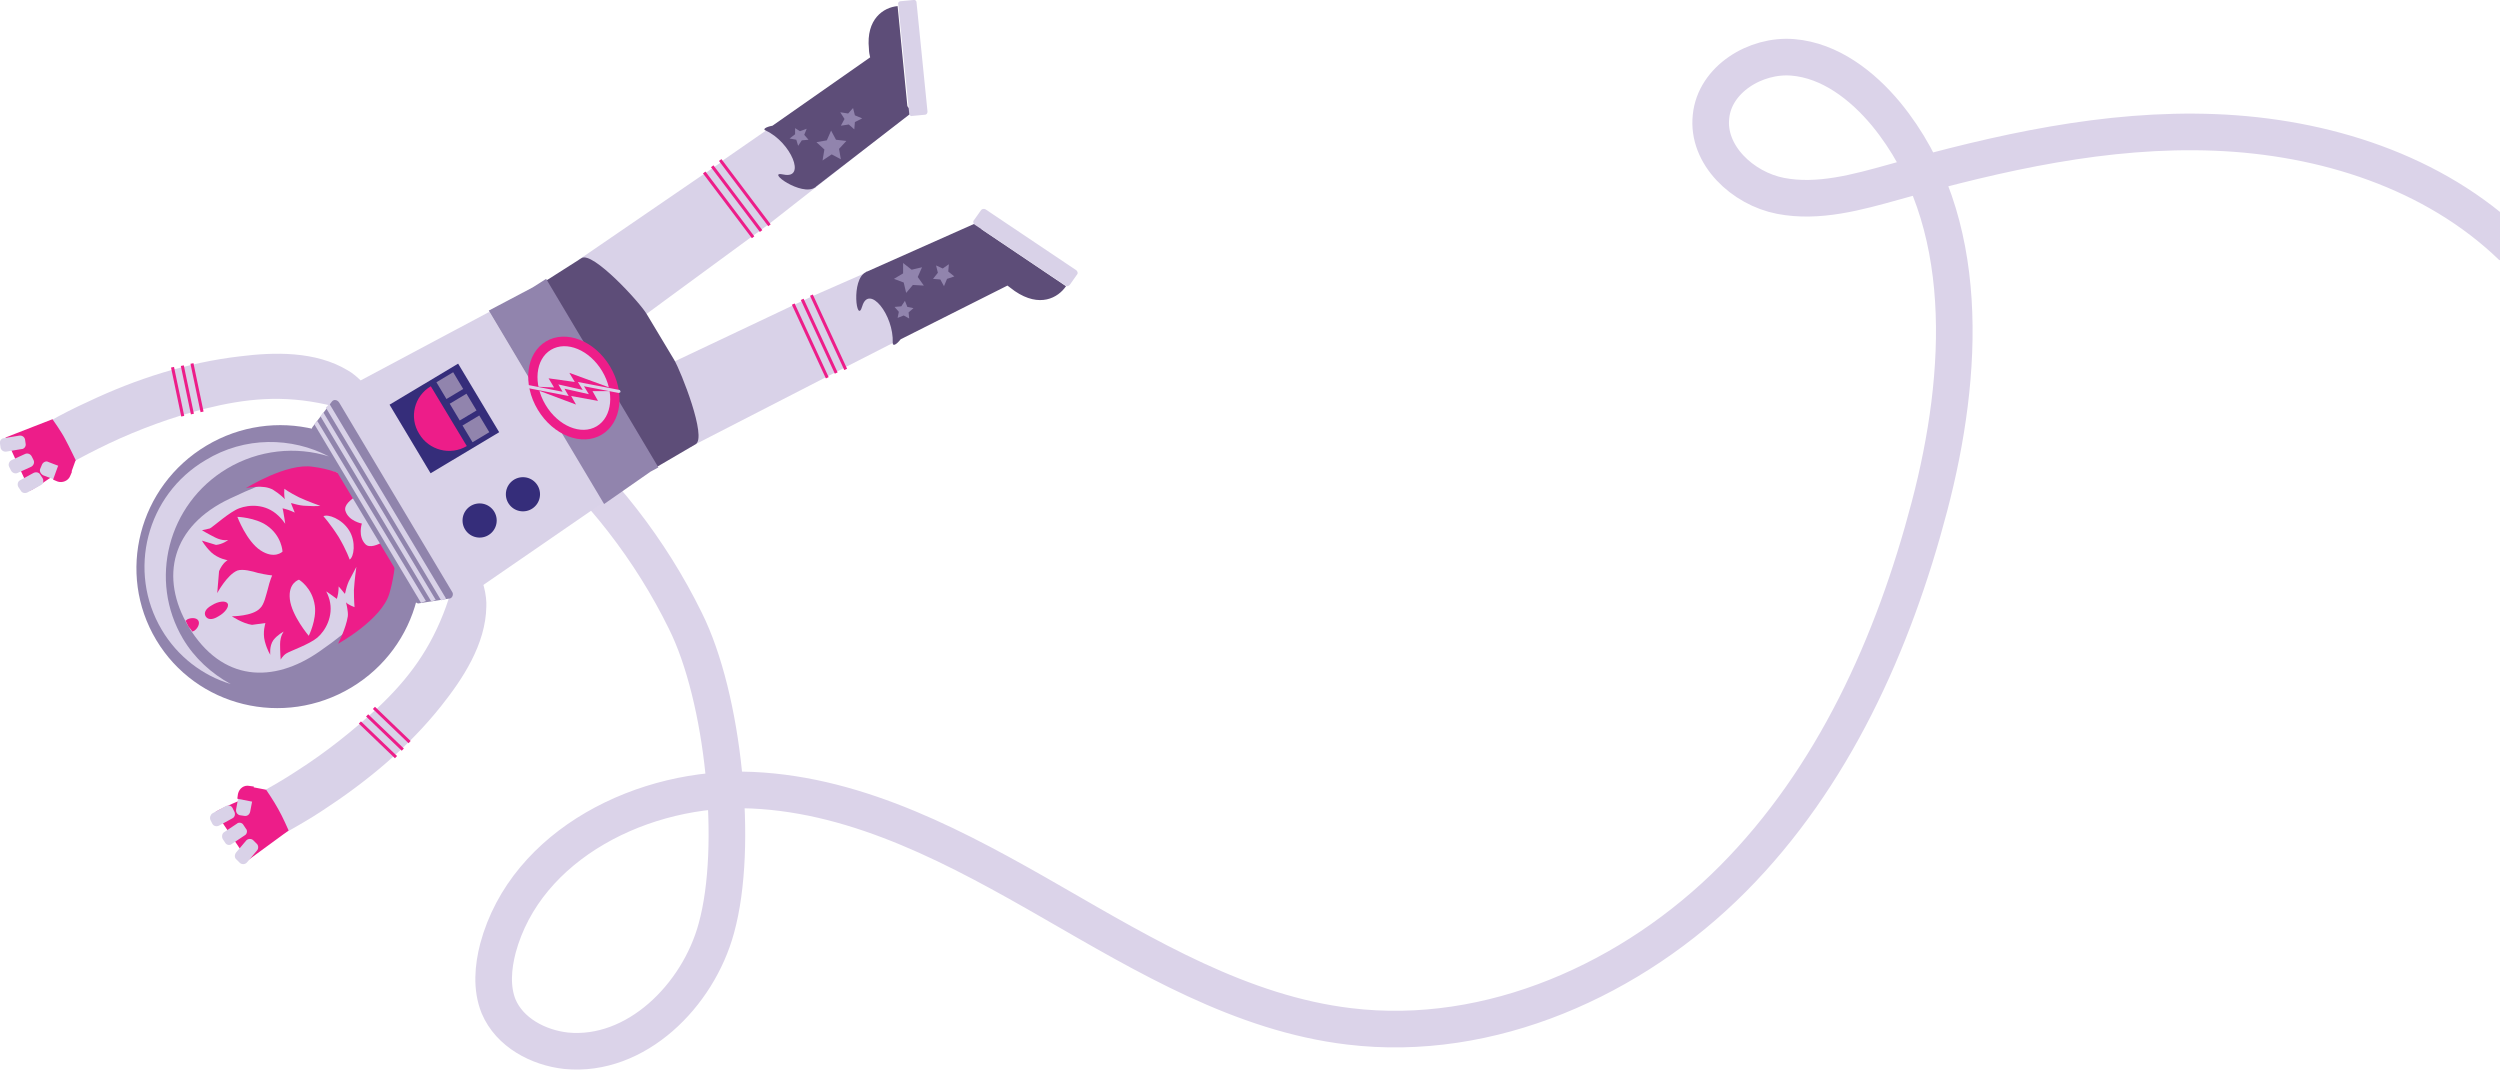
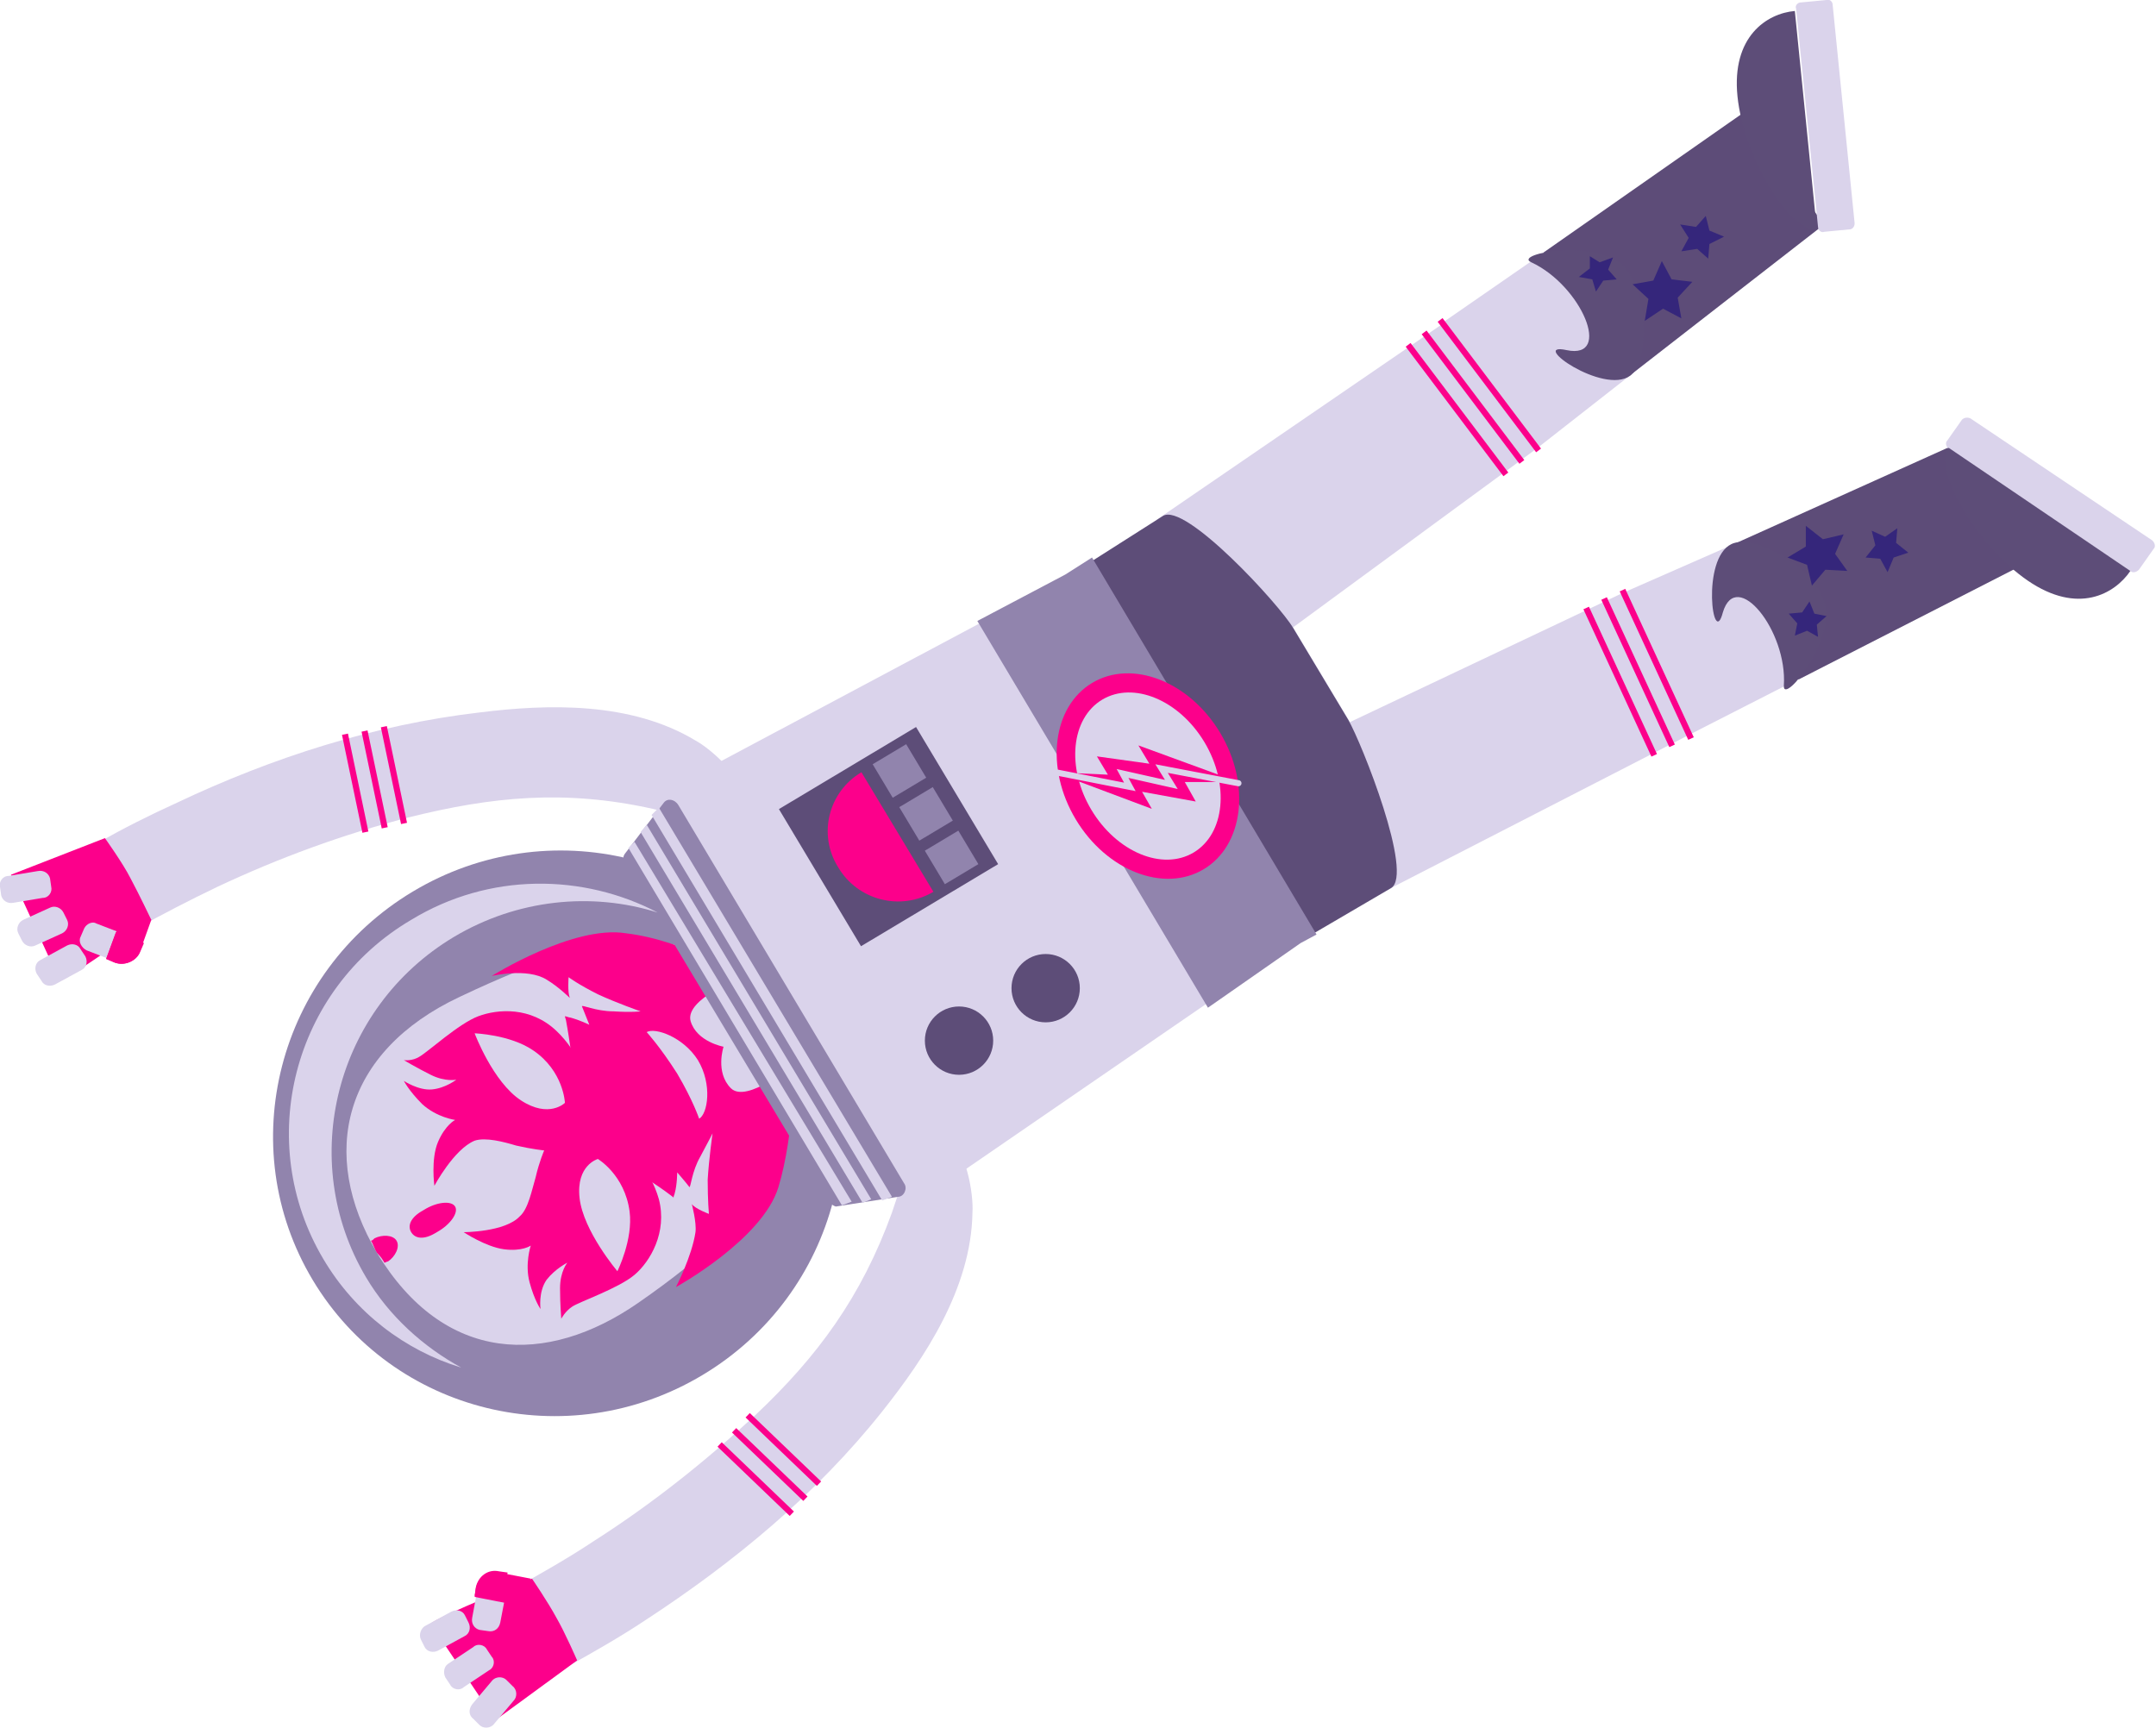
- <svg xmlns="http://www.w3.org/2000/svg" version="1.2" baseProfile="tiny" viewBox="0 0 409.7 175.3">
-   <path stroke="#DBD3E9" stroke-width="6" stroke-miterlimit="10" d="M88.7 71.3c9.8 8.4 17.9 18.8 23.6 30.4 6.3 12.6 8.8 37 5.1 50.4-3 11.1-13.2 21.2-24.6 20.1-4.6-.5-9.3-3-11.1-7.3-1.2-3-.9-6.4-.1-9.5 4.6-17.1 24-26.7 41.7-25.9 17.7.8 33.9 9.6 49.2 18.4 15.3 8.8 31 18.2 48.6 20.3 23.1 2.8 46.5-7.7 62.9-24.2s26.3-38.5 32.2-61c5.7-21.7 7.1-47-7.1-64.3-3.9-4.7-9.2-8.8-15.3-9.3-6.1-.5-12.8 3.6-13.4 9.7-.7 6.3 5.2 11.8 11.4 13 6.2 1.2 12.6-.6 18.7-2.3 17.1-4.8 34.7-8.8 52.5-8.1s35.9 6.4 48.7 18.8" fill="none" />
-   <ellipse transform="matrix(-.514 -.858 .858 -.514 -10.533 179.821)" fill="#9184AD" cx="45.7" cy="92.9" rx="23.1" ry="23.4" />
-   <path fill-rule="evenodd" fill="#D9D2E8" d="M80.2 51.1l-24.4 13c-.8.4-1.2 1.5-.7 2.2l18.7 31.3c.5.8 1.6.9 2.3.4l22.8-15.7-18.7-31.2z" />
-   <path fill="#D9D2E8" d="M11.4 76c1.8-1 4.1-2.2 6.4-3.3 5.1-2.4 10.3-4.3 15.7-5.7 6.8-1.7 12.8-2.3 20-.7 1.4.3 7.3 2.1 7.5-.6.1-1.8-2.7-4.3-4-5-5.3-3.2-12.1-3-17.7-2.3-8.6 1-17 3.7-24.8 7.4-2.2 1-4.6 2.2-6.3 3.2l3.2 7z" />
-   <g fill="#ED1D89">
-     <path d="M31.704 59.516l1.653 7.93-.489.102-1.653-7.93zM30.122 59.873l1.653 7.93-.489.102-1.653-7.93zM28.518 60.131l1.674 8.028-.49.102-1.674-8.028z" />
+ <svg xmlns="http://www.w3.org/2000/svg" version="1.2" baseProfile="tiny" x="0px" y="0px" viewBox="0 0 176.7 141.6" xml:space="preserve">
+   <g id="bg">
+     <g id="face_1_">
+ 	</g>
+     <g id="face">
+ 	</g>
  </g>
-   <path fill="#ED1D89" d="M4.9 80.4c.8-.2 7.5-5 7.5-5s-1-2.1-1.7-3.4c-.6-1.2-2.1-3.3-2.1-3.3l-7.7 3 4 8.7z" />
-   <path fill="#D9D2E8" d="M6.9 76.1l-.3.7c-.2.4.1.9.5 1.1l2.6 1 .8-2.2-2.6-1c-.3-.2-.8 0-1 .4z" />
-   <path fill="#ED1D89" d="M9.5 76.4l-.8 2.2.7.3c.8.3 1.8-.1 2.1-.9l.3-.7-2.3-.9zM8.7 78.6l.7.3c.8.3 1.8-.1 2.1-1l.9-2.5-2.2-.8-1.5 4z" />
-   <path fill="#D9D2E8" d="M.1 73.4l-.1-.7c-.1-.4.2-.9.7-.9l2.4-.4c.5-.1.9.2 1 .6l.1.7c.1.4-.2.9-.7.9l-2.4.4c-.5.1-.9-.2-1-.6zM1.8 77.1l-.3-.6c-.2-.4 0-.9.4-1.1l2.2-1c.4-.2.9 0 1.1.4l.3.6c.2.4 0 .9-.4 1.1l-2.2 1c-.4.2-.9 0-1.1-.4zM3.4 80.4l-.4-.6c-.2-.4-.1-.9.3-1.1l2.2-1.2c.4-.2.9-.1 1.1.3l.4.6c.2.4.1.9-.3 1.1l-2.2 1.2c-.4.2-.9.1-1.1-.3zM42.5 130c1.8-1 4.1-2.3 6.2-3.7 4.7-3 9.1-6.5 13.2-10.3 5.1-4.8 8.7-9.7 11.2-16.6.5-1.4 2.1-7.3 4.5-6.1 1.6.8 2.2 4.6 2.1 6.1-.1 6.2-3.9 11.9-7.4 16.3-5.4 6.8-12.2 12.4-19.4 17.1-2.1 1.4-4.4 2.7-6.2 3.7l-4.2-6.5z" />
-   <g fill="#ED1D89">
-     <path d="M66.949 121.796l-5.844-5.608.346-.361 5.844 5.608zM65.836 123.029l-5.844-5.608.346-.361 5.844 5.608zM64.722 124.261l-5.916-5.678.346-.361 5.916 5.678z" />
+   <g id="other">
+     <g id="asteroid_2_">
+       <g id="crater_17_">
+ 		</g>
+       <g id="crater_16_">
+ 		</g>
+       <g id="crater_15_">
+ 		</g>
+       <g id="crater_14_">
+ 		</g>
+       <g id="crater_13_">
+ 		</g>
+       <g id="crater_12_">
+ 		</g>
+       <g id="_carter_2_5_">
+ 		</g>
+       <g id="_carter_2_4_">
+ 		</g>
+     </g>
+     <g id="g1_2_">
+ 	</g>
+     <g id="asteroid_1_">
+       <g id="crater_11_">
+ 		</g>
+       <g id="crater_10_">
+ 		</g>
+       <g id="crater_9_">
+ 		</g>
+       <g id="crater_8_">
+ 		</g>
+       <g id="crater_7_">
+ 		</g>
+       <g id="crater_6_">
+ 		</g>
+       <g id="_carter_2_3_">
+ 		</g>
+       <g id="_carter_2_2_">
+ 		</g>
+     </g>
+     <g id="sity_1_">
+       <g id="ufo1_2_">
+ 		</g>
+       <g id="ufo1_1_">
+ 		</g>
+       <g id="ufo1">
+ 		</g>
+     </g>
+     <g id="sity">
+ 	</g>
+     <g id="ship_1_1_">
+ 	</g>
+     <g id="spaceman_2_1_">
+ 	</g>
+     <g id="ufo2_1_">
+ 	</g>
+     <g id="ufo2">
+ 	</g>
+     <g id="alien2">
+ 	</g>
+     <g id="asteroid">
+       <g id="crater_5_">
+ 		</g>
+       <g id="crater_4_">
+ 		</g>
+       <g id="crater_3_">
+ 		</g>
+       <g id="crater_2_">
+ 		</g>
+       <g id="crater_1_">
+ 		</g>
+       <g id="crater">
+ 		</g>
+       <g id="_carter_2_1_">
+ 		</g>
+       <g id="_carter_2">
+ 		</g>
+     </g>
+     <g id="alien3_1_">
+ 	</g>
+     <g id="alien3">
+ 	</g>
+     <g id="g2_2_">
+ 	</g>
+     <g id="g2_1_">
+ 	</g>
+     <g id="g2">
+ 	</g>
+     <g id="surfer_2_">
+ 	</g>
+     <g id="surfer_1_">
+ 	</g>
+     <g id="surfer">
+ 	</g>
+     <g id="g1_1_">
+ 	</g>
+     <g id="g1">
+ 	</g>
+     <g id="ship_1">
+ 	</g>
+     <g id="spaceman_1">
+ 	</g>
+     <g id="spaceman_2">
+ 	</g>
+     <g>
+       <g>
+         <g>
+           <path fill="#DAD3EB" d="M11.4,76c1.8-1,4.1-2.2,6.4-3.3c5.1-2.4,10.3-4.3,15.7-5.7c6.8-1.7,12.8-2.3,20-0.7      c1.4,0.3,7.3,2.1,7.5-0.6c0.1-1.8-2.7-4.3-4-5c-5.3-3.2-12.1-3-17.7-2.3c-8.6,1-17,3.7-24.8,7.4C12.3,66.8,9.9,68,8.2,69      L11.4,76z" />
+           <g>
+             <rect x="28.3" y="63.3" transform="matrix(0.2041 0.979 -0.979 0.2041 87.899 18.8906)" fill="#FC008B" width="8.1" height="0.5" />
+             <rect x="26.7" y="63.6" transform="matrix(0.2041 0.979 -0.979 0.2041 86.9365 20.7526)" fill="#FC008B" width="8.1" height="0.5" />
+             <rect x="25" y="63.9" transform="matrix(0.2041 0.979 -0.979 0.2041 85.9739 22.6145)" fill="#FC008B" width="8.2" height="0.5" />
+           </g>
+           <path fill="#FC008B" d="M4.9,80.4c0.8-0.2,7.5-5,7.5-5s-1-2.1-1.7-3.4c-0.6-1.2-2.1-3.3-2.1-3.3l-7.7,3L4.9,80.4z" />
+           <path fill="#DAD3EB" d="M6.9,76.1l-0.3,0.7c-0.2,0.4,0.1,0.9,0.5,1.1l2.6,1l0.8-2.2l-2.6-1C7.6,75.5,7.1,75.7,6.9,76.1z" />
+           <path fill="#FC008B" d="M9.5,76.4l-0.8,2.2l0.7,0.3c0.8,0.3,1.8-0.1,2.1-0.9l0.3-0.7L9.5,76.4z" />
+           <path fill="#FC008B" d="M8.7,78.6l0.7,0.3c0.8,0.3,1.8-0.1,2.1-1l0.9-2.5l-2.2-0.8L8.7,78.6z" />
+           <path fill="#DAD3EB" d="M0.1,73.4L0,72.7c-0.1-0.4,0.2-0.9,0.7-0.9l2.4-0.4C3.6,71.3,4,71.6,4.1,72l0.1,0.7      c0.1,0.4-0.2,0.9-0.7,0.9l-2.4,0.4C0.6,74.1,0.2,73.8,0.1,73.4z" />
+           <path fill="#DAD3EB" d="M1.8,77.1l-0.3-0.6c-0.2-0.4,0-0.9,0.4-1.1l2.2-1c0.4-0.2,0.9,0,1.1,0.4l0.3,0.6c0.2,0.4,0,0.9-0.4,1.1      l-2.2,1C2.5,77.7,2,77.5,1.8,77.1z" />
+           <path fill="#DAD3EB" d="M3.4,80.4L3,79.8c-0.2-0.4-0.1-0.9,0.3-1.1l2.2-1.2c0.4-0.2,0.9-0.1,1.1,0.3L7,78.4      c0.2,0.4,0.1,0.9-0.3,1.1l-2.2,1.2C4.1,80.9,3.6,80.8,3.4,80.4z" />
+         </g>
+         <g>
+           <path fill="#DAD3EB" d="M42.5,130c1.8-1,4.1-2.3,6.2-3.7c4.7-3,9.1-6.5,13.2-10.3c5.1-4.8,8.7-9.7,11.2-16.6      c0.5-1.4,2.1-7.3,4.5-6.1c1.6,0.8,2.2,4.6,2.1,6.1c-0.1,6.2-3.9,11.9-7.4,16.3c-5.4,6.8-12.2,12.4-19.4,17.1      c-2.1,1.4-4.4,2.7-6.2,3.7L42.5,130z" />
+           <g>
+             <rect x="60.2" y="118.6" transform="matrix(-0.7215 -0.6924 0.6924 -0.7215 28.265 249.0488)" fill="#FC008B" width="8.1" height="0.5" />
+             <rect x="59" y="119.8" transform="matrix(-0.7215 -0.6924 0.6924 -0.7215 25.4547 250.3158)" fill="#FC008B" width="8.1" height="0.5" />
+             <rect x="57.8" y="121" transform="matrix(-0.7215 -0.6924 0.6924 -0.7215 22.6445 251.5827)" fill="#FC008B" width="8.2" height="0.5" />
+           </g>
+           <path fill="#FC008B" d="M35.3,133.1c0.6-0.6,8.3-3.7,8.3-3.7s1.3,1.9,2,3.2c0.7,1.2,1.7,3.5,1.7,3.5l-6.7,4.9L35.3,133.1z" />
+           <path fill="#DAD3EB" d="M40,133.7l-0.7-0.1c-0.4-0.1-0.7-0.5-0.6-1l0.5-2.7l2.3,0.5L41,133C40.9,133.5,40.5,133.8,40,133.7z" />
+           <path fill="#FC008B" d="M41.2,131.3l-2.3-0.5l0.1-0.7c0.2-0.9,1-1.5,1.9-1.3l0.7,0.1L41.2,131.3z" />
+           <path fill="#FC008B" d="M38.9,130.9l0.1-0.7c0.2-0.9,1-1.5,1.9-1.3l2.6,0.5l-0.5,2.3L38.9,130.9z" />
+           <path fill="#DAD3EB" d="M38.8,140.9l0.5,0.5c0.3,0.3,0.9,0.3,1.2-0.1l1.6-1.9c0.3-0.3,0.3-0.9-0.1-1.2l-0.5-0.5      c-0.3-0.3-0.9-0.3-1.2,0.1l-1.6,1.9C38.4,140.1,38.4,140.6,38.8,140.9z" />
+           <path fill="#DAD3EB" d="M36.5,137.5l0.4,0.6c0.2,0.4,0.8,0.5,1.1,0.2l2.1-1.4c0.4-0.2,0.5-0.8,0.2-1.1l-0.4-0.6      c-0.2-0.4-0.8-0.5-1.1-0.2l-2.1,1.4C36.4,136.6,36.3,137.1,36.5,137.5z" />
+           <path fill="#DAD3EB" d="M34.5,134.4l0.3,0.6c0.2,0.4,0.7,0.5,1.1,0.3l2.2-1.2c0.4-0.2,0.5-0.7,0.3-1.1l-0.3-0.6      c-0.2-0.4-0.7-0.5-1.1-0.3l-2.2,1.2C34.5,133.5,34.3,134,34.5,134.4z" />
+         </g>
+         <g>
+           <polygon fill-rule="evenodd" fill="#DAD3EB" points="157.6,37.8 162.4,48 138.5,60.2 133,48.6     " />
+           <polygon fill-rule="evenodd" fill="#5D4C78" points="147.4,55.7 165.2,46.6 160.3,36.4 142.1,44.6     " />
+           <path fill-rule="evenodd" fill="#5D4D78" d="M141.9,44.6c1.6-0.8,6.1,1.3,7.5,4.4s-3.3,8.9-3.2,7.2c0.3-4.5-3.9-9.7-5-6      C140.4,53.3,139.4,45.8,141.9,44.6z" />
+           <g>
+             <path fill="#DAD3EB" d="M161.5,34.3l14.9,10c0.2,0.2,0.3,0.5,0.1,0.7l-1.2,1.7c-0.2,0.2-0.5,0.3-0.7,0.1l-14.9-10       c-0.2-0.2-0.3-0.5-0.1-0.7l1.2-1.7C161,34.2,161.3,34.2,161.5,34.3z" />
+             <path fill="#5D4D78" d="M174.6,46.8c-1.3,1.9-4.3,3.6-8.4,0.8c-4.1-2.8-7.8-9-6.5-10.9L174.6,46.8z" />
+           </g>
+           <polygon fill="#35267B" points="156.4,45.3 155.2,45.7 154.7,46.9 154.1,45.8 152.9,45.7 153.7,44.7 153.4,43.5 154.5,44       155.5,43.3 155.4,44.5     " />
+           <polygon fill="#35267B" points="148.5,48 148.1,46.3 146.5,45.7 148,44.8 148,43.1 149.4,44.2 151.1,43.8 150.4,45.4       151.4,46.8 149.6,46.7     " />
+           <polygon fill="#35267B" points="149,52.2 148.1,51.7 147.1,52.1 147.3,51.1 146.6,50.3 147.7,50.2 148.3,49.3 148.7,50.3       149.7,50.5 148.9,51.2     " />
+           <polygon fill-rule="evenodd" fill="#DAD3EB" points="133,48.6 138.5,60.2 113.2,73.2 108.5,60.2     " />
+           <g>
+             <rect x="126.1" y="55.6" transform="matrix(-0.4191 -0.9079 0.9079 -0.4191 137.715 199.8052)" fill="#FC008B" width="13.3" height="0.5" />
+             <rect x="127.7" y="54.9" transform="matrix(-0.4191 -0.9079 0.9079 -0.4191 140.4877 200.1865)" fill="#FC008B" width="13.3" height="0.5" />
+             <rect x="129.1" y="54.2" transform="matrix(-0.4191 -0.9079 0.9079 -0.4191 143.2605 200.5678)" fill="#FC008B" width="13.4" height="0.5" />
+           </g>
+         </g>
+         <g>
+           <polygon fill-rule="evenodd" fill="#DAD3EB" points="147.1,20.2 140.4,11.1 118.3,26.4 125.9,36.8     " />
+           <polygon fill-rule="evenodd" fill="#5D4C78" points="126.5,20.7 142.8,9.3 149.5,18.4 133.8,30.6     " />
+           <path fill-rule="evenodd" fill="#5D4D78" d="M133.6,30.8c1.4-1,1.7-6-0.3-8.7c-2-2.7-9.4-1.3-7.8-0.6c4.1,1.9,6.7,8,2.9,7.2      C125.2,28,131.4,32.4,133.6,30.8z" />
+           <g>
+             <path fill="#DAD3EB" d="M152,18.3l-1.8-17.9c0-0.3-0.3-0.5-0.5-0.4l-2.1,0.2c-0.3,0-0.5,0.3-0.4,0.5l1.8,17.9       c0,0.3,0.3,0.5,0.5,0.4l2.1-0.2C151.8,18.8,152,18.6,152,18.3z" />
+             <path fill="#5D4D78" d="M147.1,0.9c-2.3,0.2-5.2,2.1-4.7,7c0.5,4.9,4.2,11.1,6.5,10.9L147.1,0.9z" />
+           </g>
+           <polygon fill="#35267B" points="139.8,17.7 139,18.6 137.7,18.4 138.4,19.5 137.8,20.6 139.1,20.4 140,21.2 140.1,20       141.3,19.4 140.1,18.9     " />
+           <polygon fill="#35267B" points="133.8,23.3 135.1,24.5 134.8,26.3 136.3,25.3 137.8,26.1 137.5,24.4 138.7,23.1 137,22.9       136.2,21.4 135.5,23     " />
+           <polygon fill="#35267B" points="130.3,21 130.3,22 129.4,22.7 130.5,22.9 130.8,23.9 131.4,23 132.5,22.9 131.8,22.1       132.2,21.1 131.1,21.5     " />
+           <polygon fill-rule="evenodd" fill="#DAD3EB" points="125.9,36.8 118.3,26.5 94.8,42.6 104.1,52.8     " />
+           <g>
+             <rect x="112.8" y="33.3" transform="matrix(0.6023 0.7983 -0.7983 0.6023 74.2503 -81.989)" fill="#FC008B" width="13.3" height="0.5" />
+             <rect x="114.1" y="32.3" transform="matrix(0.6023 0.7983 -0.7983 0.6023 73.979 -83.4457)" fill="#FC008B" width="13.3" height="0.5" />
+             <rect x="115.4" y="31.3" transform="matrix(0.6023 0.7983 -0.7983 0.6023 73.7078 -84.9024)" fill="#FC008B" width="13.4" height="0.5" />
+           </g>
+         </g>
+         <ellipse transform="matrix(-0.5136 -0.858 0.858 -0.5136 -10.5335 179.8206)" fill="#9184AD" cx="45.7" cy="92.9" rx="23.1" ry="23.4" />
+         <path fill-rule="evenodd" fill="#DAD3EB" d="M101.1,43.3l14.4,24c1.1,1.8,0.5,4.2-1.3,5.3l-7.5,4.3L76,98     c-0.7,0.5-1.9,0.4-2.3-0.4L55,66.4c-0.5-0.8,0-1.8,0.7-2.2l31.9-17l8.2-5.2C97.6,40.8,100,41.4,101.1,43.3z" />
+         <g>
+           <path fill="#DAD3EB" d="M37.7,81.7c13.3-6.3,19.9-6.5,25,2c5.1,8.4,1,15.2-10.4,23.1c-7.5,5.2-15.9,5-21.4-4.1      C26.1,94.6,28.1,86.2,37.7,81.7z" />
+           <path fill="#FC008B" d="M48.1,88.6c0,0-0.6-2.3-2.5-4.1c-2.1-2-4.8-1.8-6.4-1.2c-1.6,0.6-4.1,2.9-4.8,3.3      c-0.6,0.4-1.3,0.3-1.3,0.3s1,0.6,2.2,1.2c1.2,0.6,2.1,0.4,2.1,0.4s-0.9,0.7-2,0.8s-2.3-0.7-2.3-0.7s0.4,0.8,1.5,1.9      c1.2,1.1,2.7,1.3,2.7,1.3s-0.8,0.4-1.4,1.8s-0.3,3.6-0.3,3.6s1.6-3,3.3-3.7c0.9-0.3,2.4,0.1,3.4,0.4c1.3,0.3,2.3,0.4,2.3,0.4      s-0.4,0.9-0.7,2.2c-0.3,1-0.6,2.6-1.3,3.2C41.4,101,38,101,38,101s1.8,1.2,3.3,1.4c1.5,0.2,2.2-0.3,2.2-0.3s-0.5,1.5-0.1,3      c0.4,1.5,0.9,2.2,0.9,2.2s-0.2-1.4,0.5-2.4c0.7-0.9,1.7-1.4,1.7-1.4s-0.6,0.7-0.6,2.1c0,1.3,0.1,2.5,0.1,2.5s0.3-0.6,0.9-1      s3.8-1.5,5.1-2.6c1.3-1.1,2.7-3.5,2-6.2c-0.7-2.5-2.5-4.1-2.5-4.1c-0.5-0.5-1.3-1.7-1.9-2.7C49,90.5,48.3,89.2,48.1,88.6z" />
+           <path fill="#FC008B" d="M44.8,80.3c1,0.6,1.9,1.5,1.9,1.5c-0.2-0.5-0.1-1.7-0.1-1.7s0.8,0.6,2.4,1.4c1.5,0.7,3.5,1.4,3.5,1.4      s-0.7,0.1-2.2,0c-1.5,0-2.7-0.6-2.6-0.4c0.2,0.5,0.6,1.5,0.6,1.5s-0.8-0.4-1.6-0.6c-0.1,0-0.3-0.1-0.4-0.1      c0,0.1,0.1,0.3,0.1,0.4c0.3,1.6,0.6,4,0.6,4c0.1,0.7,0.6,2.3,1.8,4.3c1.2,2,1.6,2.3,2.9,3.6c0.7,0.7,2,1.4,3.3,2.4      c0.1,0.1,0.2,0.1,0.2,0.2c0-0.2,0.1-0.3,0.1-0.4c0.2-0.7,0.2-1.7,0.2-1.7s0.7,0.8,1,1.2c0.1,0.1,0.2-1.3,0.9-2.5      c0.7-1.3,1-1.9,1-1.9S58.1,95,58,96.7c0,1.7,0.1,2.8,0.1,2.8s-1.1-0.4-1.4-0.8c0,0,0.4,1.5,0.3,2.3c-0.3,2-1.6,4.5-1.6,4.5      s7.1-3.9,8.4-8.2c1.3-4.3,1.3-10.1,1.3-10.1s-3.9,3.3-5.2,2c-1.3-1.3-0.6-3.4-0.6-3.4s-2.2-0.4-2.7-2.1      c-0.5-1.8,4.2-3.6,4.2-3.6s-4.5-3-9.5-3.6C47,75.8,40.3,80,40.3,80S43.2,79.3,44.8,80.3z" />
+           <path fill="#DAD3EB" d="M49,95c0,0-1.8,0.5-1.5,3.2s3.1,6,3.1,6s1.3-2.6,1-4.9C51.2,96.3,49,95,49,95z" />
+           <path fill="#DAD3EB" d="M46.3,90.4c0,0-1.3,1.3-3.6-0.2s-3.8-5.5-3.8-5.5s2.9,0.1,4.8,1.4C46.2,87.8,46.3,90.4,46.3,90.4z" />
+           <path fill="#DAD3EB" d="M53,84.6c0.7-0.4,3,0.4,4.2,2.3c1.2,2,0.8,4.4,0.1,4.8c0,0-0.5-1.5-1.8-3.7C54.1,85.8,53,84.6,53,84.6z" />
+           <path fill="#FC008B" d="M34.7,99.2c1.1-0.7,2.3-0.8,2.6-0.3c0.3,0.5-0.4,1.5-1.5,2.1c-1.1,0.7-1.8,0.5-2.1,0      C33.4,100.5,33.6,99.8,34.7,99.2z" />
+           <path fill="#FC008B" d="M31.5,103.5c0.1,0,0.2-0.1,0.3-0.1c0.6-0.4,1-1.2,0.7-1.7c-0.3-0.5-1.2-0.5-1.8-0.2      c-0.1,0.1-0.2,0.2-0.3,0.2c0.2,0.3,0.3,0.7,0.5,1C31.2,103,31.4,103.3,31.5,103.5z" />
+         </g>
+         <circle fill-rule="evenodd" fill="#5D4D78" cx="78.6" cy="85.3" r="2.8" />
+         <circle fill-rule="evenodd" fill="#5D4D78" cx="85.7" cy="81" r="2.8" />
+         <path fill-rule="evenodd" fill="#9184AD" d="M103.8,78.8l2-1.3l5.6-4.3c1.9-1.1-1.8-11.2-2.9-13l-4.5-7.5     c-1.1-1.9-8.8-8.7-10.6-7.6l-5.9,2l-2,1.2c0,0,5.3,6.3,9.7,13.6C100,70,103.8,78.8,103.8,78.8z" />
+         <path fill-rule="evenodd" fill="#5D4D78" d="M105.8,77.6l8.2-4.8c1.9-1.1-2.4-11.9-3.5-13.8l-4.5-7.5c-1.1-1.9-8.9-10.4-10.7-9.2     l-7.7,4.9c0,0,5.3,6.3,9.6,13.5C102,68.8,105.8,77.6,105.8,77.6z" />
+         <path fill="#9184AD" d="M67.8,98.3L51.3,70.8c-0.2-0.3-0.3-0.5-0.1-0.8l3.2-4.2c0.3-0.4,0.9-0.3,1.2,0.2l18.5,31     c0.3,0.4,0,1.1-0.5,1.1l-5.1,0.8C68.2,98.8,68,98.6,67.8,98.3z" />
+         <polygon fill="#DAD3EB" points="71.4,98.3 53,67.6 52.5,68.2 70.7,98.6    " />
+         <polygon fill="#DAD3EB" points="73.1,98.1 54,66.2 53.4,66.8 72.3,98.4    " />
+         <polygon fill="#DAD3EB" points="69.8,98.5 52,69 51.5,69.5 69,98.8    " />
+         <path fill="#DAD3EB" d="M26.5,103.2c2.6,4.4,6.7,7.5,11.3,8.9c-3.1-1.7-5.9-4.2-7.8-7.4c-5.7-9.6-2.5-22.1,7.2-27.9     c5.2-3.1,11.3-3.7,16.7-2c-6.1-3.2-13.8-3.3-20.2,0.6C24,81.1,20.8,93.6,26.5,103.2z" />
+         <rect x="66.3" y="62" transform="matrix(-0.5136 -0.858 0.858 -0.5136 51.4216 166.2894)" fill="#5D4D78" width="13.1" height="13.1" />
+         <rect x="76.4" y="68.7" transform="matrix(-0.5136 -0.858 0.858 -0.5136 57.7341 173.3116)" fill="#9184AD" width="3.2" height="3.2" />
+         <rect x="74.3" y="65.2" transform="matrix(-0.5136 -0.858 0.858 -0.5136 57.5641 166.1436)" fill="#9184AD" width="3.2" height="3.2" />
+         <rect x="72.2" y="61.6" transform="matrix(-0.5136 -0.858 0.858 -0.5136 57.394 158.9757)" fill="#9184AD" width="3.2" height="3.2" />
+         <path fill="#FC008B" d="M68.7,71.1c1.6,2.7,5.1,3.6,7.8,2l-5.9-9.8C67.9,64.9,67,68.4,68.7,71.1z" />
+       </g>
+       <polygon fill-rule="evenodd" fill="#9184AD" points="106.6,77.3 107.9,76.6 89.5,45.7 87.3,47.1 80.1,50.9 99,82.6   " />
+       <ellipse transform="matrix(-0.5136 -0.858 0.858 -0.5136 87.7577 177.0676)" fill="#FC008B" cx="94.1" cy="63.7" rx="8.9" ry="6.9" />
+       <ellipse transform="matrix(-0.5136 -0.858 0.858 -0.5136 87.7577 177.0676)" fill="#DAD3EB" cx="94.1" cy="63.7" rx="7.3" ry="5.4" />
+       <g>
+         <polygon fill-rule="evenodd" fill="#FC008B" points="101.5,64.1 93.3,61.1 94.2,62.6 89.9,62 90.8,63.5 86.4,63.3 94.4,66.3      93.6,64.9 98,65.7 97.1,64.1    " />
+         <polyline fill-rule="evenodd" fill="none" stroke="#DBD3EB" stroke-width="0.5" stroke-linecap="round" stroke-miterlimit="10" points="     86.5,63.3 92.6,64.5 92,63.4 96,64.3 95.2,63 101.5,64.2    " />
+       </g>
+     </g>
+     <g id="alien2_2">
+ 	</g>
  </g>
-   <path fill="#ED1D89" d="M35.3 133.1c.6-.6 8.3-3.7 8.3-3.7s1.3 1.9 2 3.2c.7 1.2 1.7 3.5 1.7 3.5l-6.7 4.9-5.3-7.9z" />
-   <path fill="#D9D2E8" d="M40 133.7l-.7-.1c-.4-.1-.7-.5-.6-1l.5-2.7 2.3.5-.5 2.6c-.1.5-.5.8-1 .7z" />
-   <path fill="#ED1D89" d="M41.2 131.3l-2.3-.5.1-.7c.2-.9 1-1.5 1.9-1.3l.7.1-.4 2.4zM38.9 130.9l.1-.7c.2-.9 1-1.5 1.9-1.3l2.6.5-.5 2.3-4.1-.8z" />
-   <path fill="#D9D2E8" d="M38.8 140.9l.5.5c.3.3.9.3 1.2-.1l1.6-1.9c.3-.3.3-.9-.1-1.2l-.5-.5c-.3-.3-.9-.3-1.2.1l-1.6 1.9c-.3.4-.3.9.1 1.2zM36.5 137.5l.4.6c.2.4.8.5 1.1.2l2.1-1.4c.4-.2.5-.8.2-1.1l-.4-.6c-.2-.4-.8-.5-1.1-.2l-2.1 1.4c-.3.2-.4.7-.2 1.1zM34.5 134.4l.3.6c.2.4.7.5 1.1.3l2.2-1.2c.4-.2.5-.7.3-1.1l-.3-.6c-.2-.4-.7-.5-1.1-.3l-2.2 1.2c-.3.2-.5.7-.3 1.1z" />
-   <path fill-rule="evenodd" fill="#D9D2E8" d="M157.6 37.8l4.8 10.2-23.9 12.2-5.5-11.6z" />
-   <path fill="#5D4D78" d="M160.9 37.6l-.6-1.2-18.2 8.1c-.1 0-.1 0-.2.1-2.5 1.2-1.5 8.7-.6 5.6 1.1-3.7 5.2 1.4 5 6 0 .6.6.3 1.3-.6l17.5-8.8 1.2.9c4.1 2.8 7.1 1.1 8.4-.8l-13.8-9.3z" />
-   <path fill="#D9D2E8" d="M161.5 34.3l14.9 10c.2.2.3.5.1.7l-1.2 1.7c-.2.2-.5.3-.7.1l-14.9-10c-.2-.2-.3-.5-.1-.7l1.2-1.7c.2-.2.5-.2.7-.1z" />
-   <path fill="#9184AD" d="M156.4 45.3l-1.2.4-.5 1.2-.6-1.1-1.2-.1.8-1-.3-1.2 1.1.5 1-.7-.1 1.2zM148.5 48l-.4-1.7-1.6-.6 1.5-.9v-1.7l1.4 1.1 1.7-.4-.7 1.6 1 1.4-1.8-.1zM149 52.2l-.9-.5-1 .4.2-1-.7-.8 1.1-.1.6-.9.4 1 1 .2-.8.7z" />
-   <path fill-rule="evenodd" fill="#D9D2E8" d="M133 48.6l5.5 11.6-25.3 13-4.7-13z" />
-   <g fill="#ED1D89">
-     <path d="M135.346 62.017l-5.574-12.075.454-.21 5.574 12.075zM136.812 61.239l-5.574-12.075.454-.21 5.574 12.075zM138.363 60.643l-5.616-12.166.454-.21 5.616 12.166z" />
+   <g id="speakers">
+ </g>
+   <g id="text">
+     <g id="text_1_">
+ 	</g>
+     <g id="date">
+ 	</g>
  </g>
-   <path fill-rule="evenodd" fill="#D9D2E8" d="M147.1 20.2l-6.7-9.1-22.1 15.3 7.6 10.4z" />
-   <path fill="#5D4D78" d="M149.5 18.4l-.8-1-1.6-16.4c-2.3.2-5.2 2.1-4.7 7 0 .5.1 1 .2 1.4l-16 11.2c-1.1.2-1.7.6-1.1.8 4.1 1.9 6.7 8 2.9 7.2-3.1-.7 3 3.7 5.2 2.1.1 0 .1-.1.1-.1l15.8-12.2z" />
-   <path fill="#D9D2E8" d="M152 18.3l-1.8-17.9c0-.3-.3-.5-.5-.4l-2.1.2c-.3 0-.5.3-.4.5l1.8 17.9c0 .3.3.5.5.4l2.1-.2c.2 0 .4-.2.4-.5z" />
-   <path fill="#9184AD" d="M139.8 17.7l-.8.9-1.3-.2.7 1.1-.6 1.1 1.3-.2.9.8.1-1.2 1.2-.6-1.2-.5zM133.8 23.3l1.3 1.2-.3 1.8 1.5-1 1.5.8-.3-1.7 1.2-1.3-1.7-.2-.8-1.5-.7 1.6zM130.3 21v1l-.9.7 1.1.2.3 1 .6-.9 1.1-.1-.7-.8.4-1-1.1.4z" />
-   <path fill-rule="evenodd" fill="#D9D2E8" d="M125.9 36.8l-7.6-10.3-23.5 16.1 9.3 10.2z" />
-   <g fill="#ED1D89">
-     <path d="M115.606 28.116l8.011 10.617-.399.301-8.011-10.617zM116.916 27.095l8.011 10.617-.399.301-8.011-10.617zM118.226 26.073l8.071 10.697-.399.301-8.071-10.697z" />
-   </g>
-   <path fill="#D9D2E8" d="M37.7 81.7c13.3-6.3 19.9-6.5 25 2 5.1 8.4 1 15.2-10.4 23.1-7.5 5.2-15.9 5-21.4-4.1-4.8-8.1-2.8-16.5 6.8-21z" />
-   <path fill="#ED1D89" d="M48.1 88.6s-.6-2.3-2.5-4.1c-2.1-2-4.8-1.8-6.4-1.2-1.6.6-4.1 2.9-4.8 3.3l-1.3.3s1 .6 2.2 1.2c1.2.6 2.1.4 2.1.4s-.9.7-2 .8l-2.3-.7s.4.8 1.5 1.9c1.2 1.1 2.7 1.3 2.7 1.3s-.8.4-1.4 1.8l-.3 3.6s1.6-3 3.3-3.7c.9-.3 2.4.1 3.4.4 1.3.3 2.3.4 2.3.4s-.4.9-.7 2.2c-.3 1-.6 2.6-1.3 3.2-1.2 1.3-4.6 1.3-4.6 1.3s1.8 1.2 3.3 1.4l2.2-.3s-.5 1.5-.1 3 .9 2.2.9 2.2-.2-1.4.5-2.4c.7-.9 1.7-1.4 1.7-1.4s-.6.7-.6 2.1c0 1.3.1 2.5.1 2.5s.3-.6.9-1c.6-.4 3.8-1.5 5.1-2.6 1.3-1.1 2.7-3.5 2-6.2-.7-2.5-2.5-4.1-2.5-4.1-.5-.5-1.3-1.7-1.9-2.7-.6-1-1.3-2.3-1.5-2.9zM44.8 80.3c1 .6 1.9 1.5 1.9 1.5-.2-.5-.1-1.7-.1-1.7s.8.6 2.4 1.4c1.5.7 3.5 1.4 3.5 1.4s-.7.1-2.2 0c-1.5 0-2.7-.6-2.6-.4l.6 1.5s-.8-.4-1.6-.6l-.4-.1.1.4c.3 1.6.6 4 .6 4 .1.7.6 2.3 1.8 4.3 1.2 2 1.6 2.3 2.9 3.6.7.7 2 1.4 3.3 2.4.1.1.2.1.2.2 0-.2.1-.3.1-.4.2-.7.2-1.7.2-1.7s.7.8 1 1.2c.1.1.2-1.3.9-2.5.7-1.3 1-1.9 1-1.9s-.3 2.1-.4 3.8c0 1.7.1 2.8.1 2.8s-1.1-.4-1.4-.8c0 0 .4 1.5.3 2.3-.3 2-1.6 4.5-1.6 4.5s7.1-3.9 8.4-8.2c1.3-4.3 1.3-10.1 1.3-10.1s-3.9 3.3-5.2 2c-1.3-1.3-.6-3.4-.6-3.4s-2.2-.4-2.7-2.1c-.5-1.8 4.2-3.6 4.2-3.6s-4.5-3-9.5-3.6c-4.3-.7-11 3.5-11 3.5s2.9-.7 4.5.3z" />
-   <path fill="#D9D2E8" d="M49 95s-1.8.5-1.5 3.2c.3 2.7 3.1 6 3.1 6s1.3-2.6 1-4.9c-.4-3-2.6-4.3-2.6-4.3zM46.3 90.4s-1.3 1.3-3.6-.2-3.8-5.5-3.8-5.5 2.9.1 4.8 1.4c2.5 1.7 2.6 4.3 2.6 4.3zM53 84.6c.7-.4 3 .4 4.2 2.3s.8 4.4.1 4.8c0 0-.5-1.5-1.8-3.7-1.4-2.2-2.5-3.4-2.5-3.4z" />
-   <path fill="#ED1D89" d="M34.7 99.2c1.1-.7 2.3-.8 2.6-.3.3.5-.4 1.5-1.5 2.1-1.1.7-1.8.5-2.1 0-.3-.5-.1-1.2 1-1.8zM31.5 103.5l.3-.1c.6-.4 1-1.2.7-1.7-.3-.5-1.2-.5-1.8-.2-.1.1-.2.2-.3.2l.5 1c.3.3.5.6.6.8z" />
-   <circle fill-rule="evenodd" fill="#352D7A" cx="78.6" cy="85.3" r="2.8" />
-   <circle fill-rule="evenodd" fill="#352D7A" cx="85.7" cy="81" r="2.8" />
-   <path fill-rule="evenodd" fill="#9184AD" d="M103.8 78.8l2-1.3 5.6-4.3c1.9-1.1-1.8-11.2-2.9-13l-4.5-7.5c-1.1-1.9-8.8-8.7-10.6-7.6l-5.9 2-2 1.2s5.3 6.3 9.7 13.6c4.8 8.1 8.6 16.9 8.6 16.9z" />
-   <path fill-rule="evenodd" fill="#5D4D78" d="M105.8 77.6l8.2-4.8c1.9-1.1-2.4-11.9-3.5-13.8l-4.5-7.5c-1.1-1.9-8.9-10.4-10.7-9.2l-7.7 4.9s5.3 6.3 9.6 13.5c4.8 8.1 8.6 16.9 8.6 16.9z" />
-   <path fill="#9084AC" d="M67.8 98.3l-16.5-27.5c-.2-.3-.3-.5-.1-.8l3.2-4.2c.3-.4.9-.3 1.2.2l18.5 31c.3.4 0 1.1-.5 1.1l-5.1.8c-.3-.1-.5-.3-.7-.6z" />
-   <path fill="#D9D2E8" d="M71.4 98.3l-18.4-30.7-.5.6 18.2 30.4zM73.1 98.1l-19.1-31.9-.6.6 18.9 31.6zM69.8 98.5l-17.8-29.5-.5.5 17.5 29.3zM26.5 103.2c2.6 4.4 6.7 7.5 11.3 8.9-3.1-1.7-5.9-4.2-7.8-7.4-5.7-9.6-2.5-22.1 7.2-27.9 5.2-3.1 11.3-3.7 16.7-2-6.1-3.2-13.8-3.3-20.2.6-9.7 5.7-12.9 18.2-7.2 27.8z" />
-   <path fill="#352D7A" d="M70.566 77.561l-6.728-11.24 11.24-6.728 6.728 11.24z" />
-   <path fill="#9184AD" d="M77.44 72.476l-1.644-2.746 2.746-1.644 1.644 2.746zM75.345 68.908l-1.644-2.746 2.746-1.644 1.644 2.746zM73.165 65.39l-1.644-2.746 2.746-1.644 1.644 2.746z" />
-   <path fill="#ED1D89" d="M68.7 71.1c1.6 2.7 5.1 3.6 7.8 2l-5.9-9.8c-2.7 1.6-3.6 5.1-1.9 7.8z" />
-   <path fill-rule="evenodd" fill="#9184AD" d="M106.6 77.3l1.3-.7-18.4-30.9-2.2 1.4-7.2 3.8 18.9 31.7z" />
-   <ellipse transform="matrix(-.514 -.858 .858 -.514 87.758 177.068)" fill="#ED1D89" cx="94.1" cy="63.7" rx="8.9" ry="6.9" />
-   <ellipse transform="matrix(-.514 -.858 .858 -.514 87.758 177.068)" fill="#D9D2E8" cx="94.1" cy="63.7" rx="7.3" ry="5.4" />
-   <path fill-rule="evenodd" fill="#ED1D89" d="M101.5 64.1l-8.2-3 .9 1.5-4.3-.6.9 1.5-4.4-.2 8 3-.8-1.4 4.4.8-.9-1.6z" />
-   <path fill="#DBD3E9" d="M93.2 64.9l-6.7-1.3c-.1 0-.2-.2-.2-.3 0-.1.2-.2.3-.2l5.6 1.1-.7-1.2 4 .9-.8-1.3 6.8 1.3c.1 0 .2.2.2.3 0 .1-.2.2-.3.2l-5.7-1.1.8 1.3-4-.9.7 1.2z" />
</svg>
